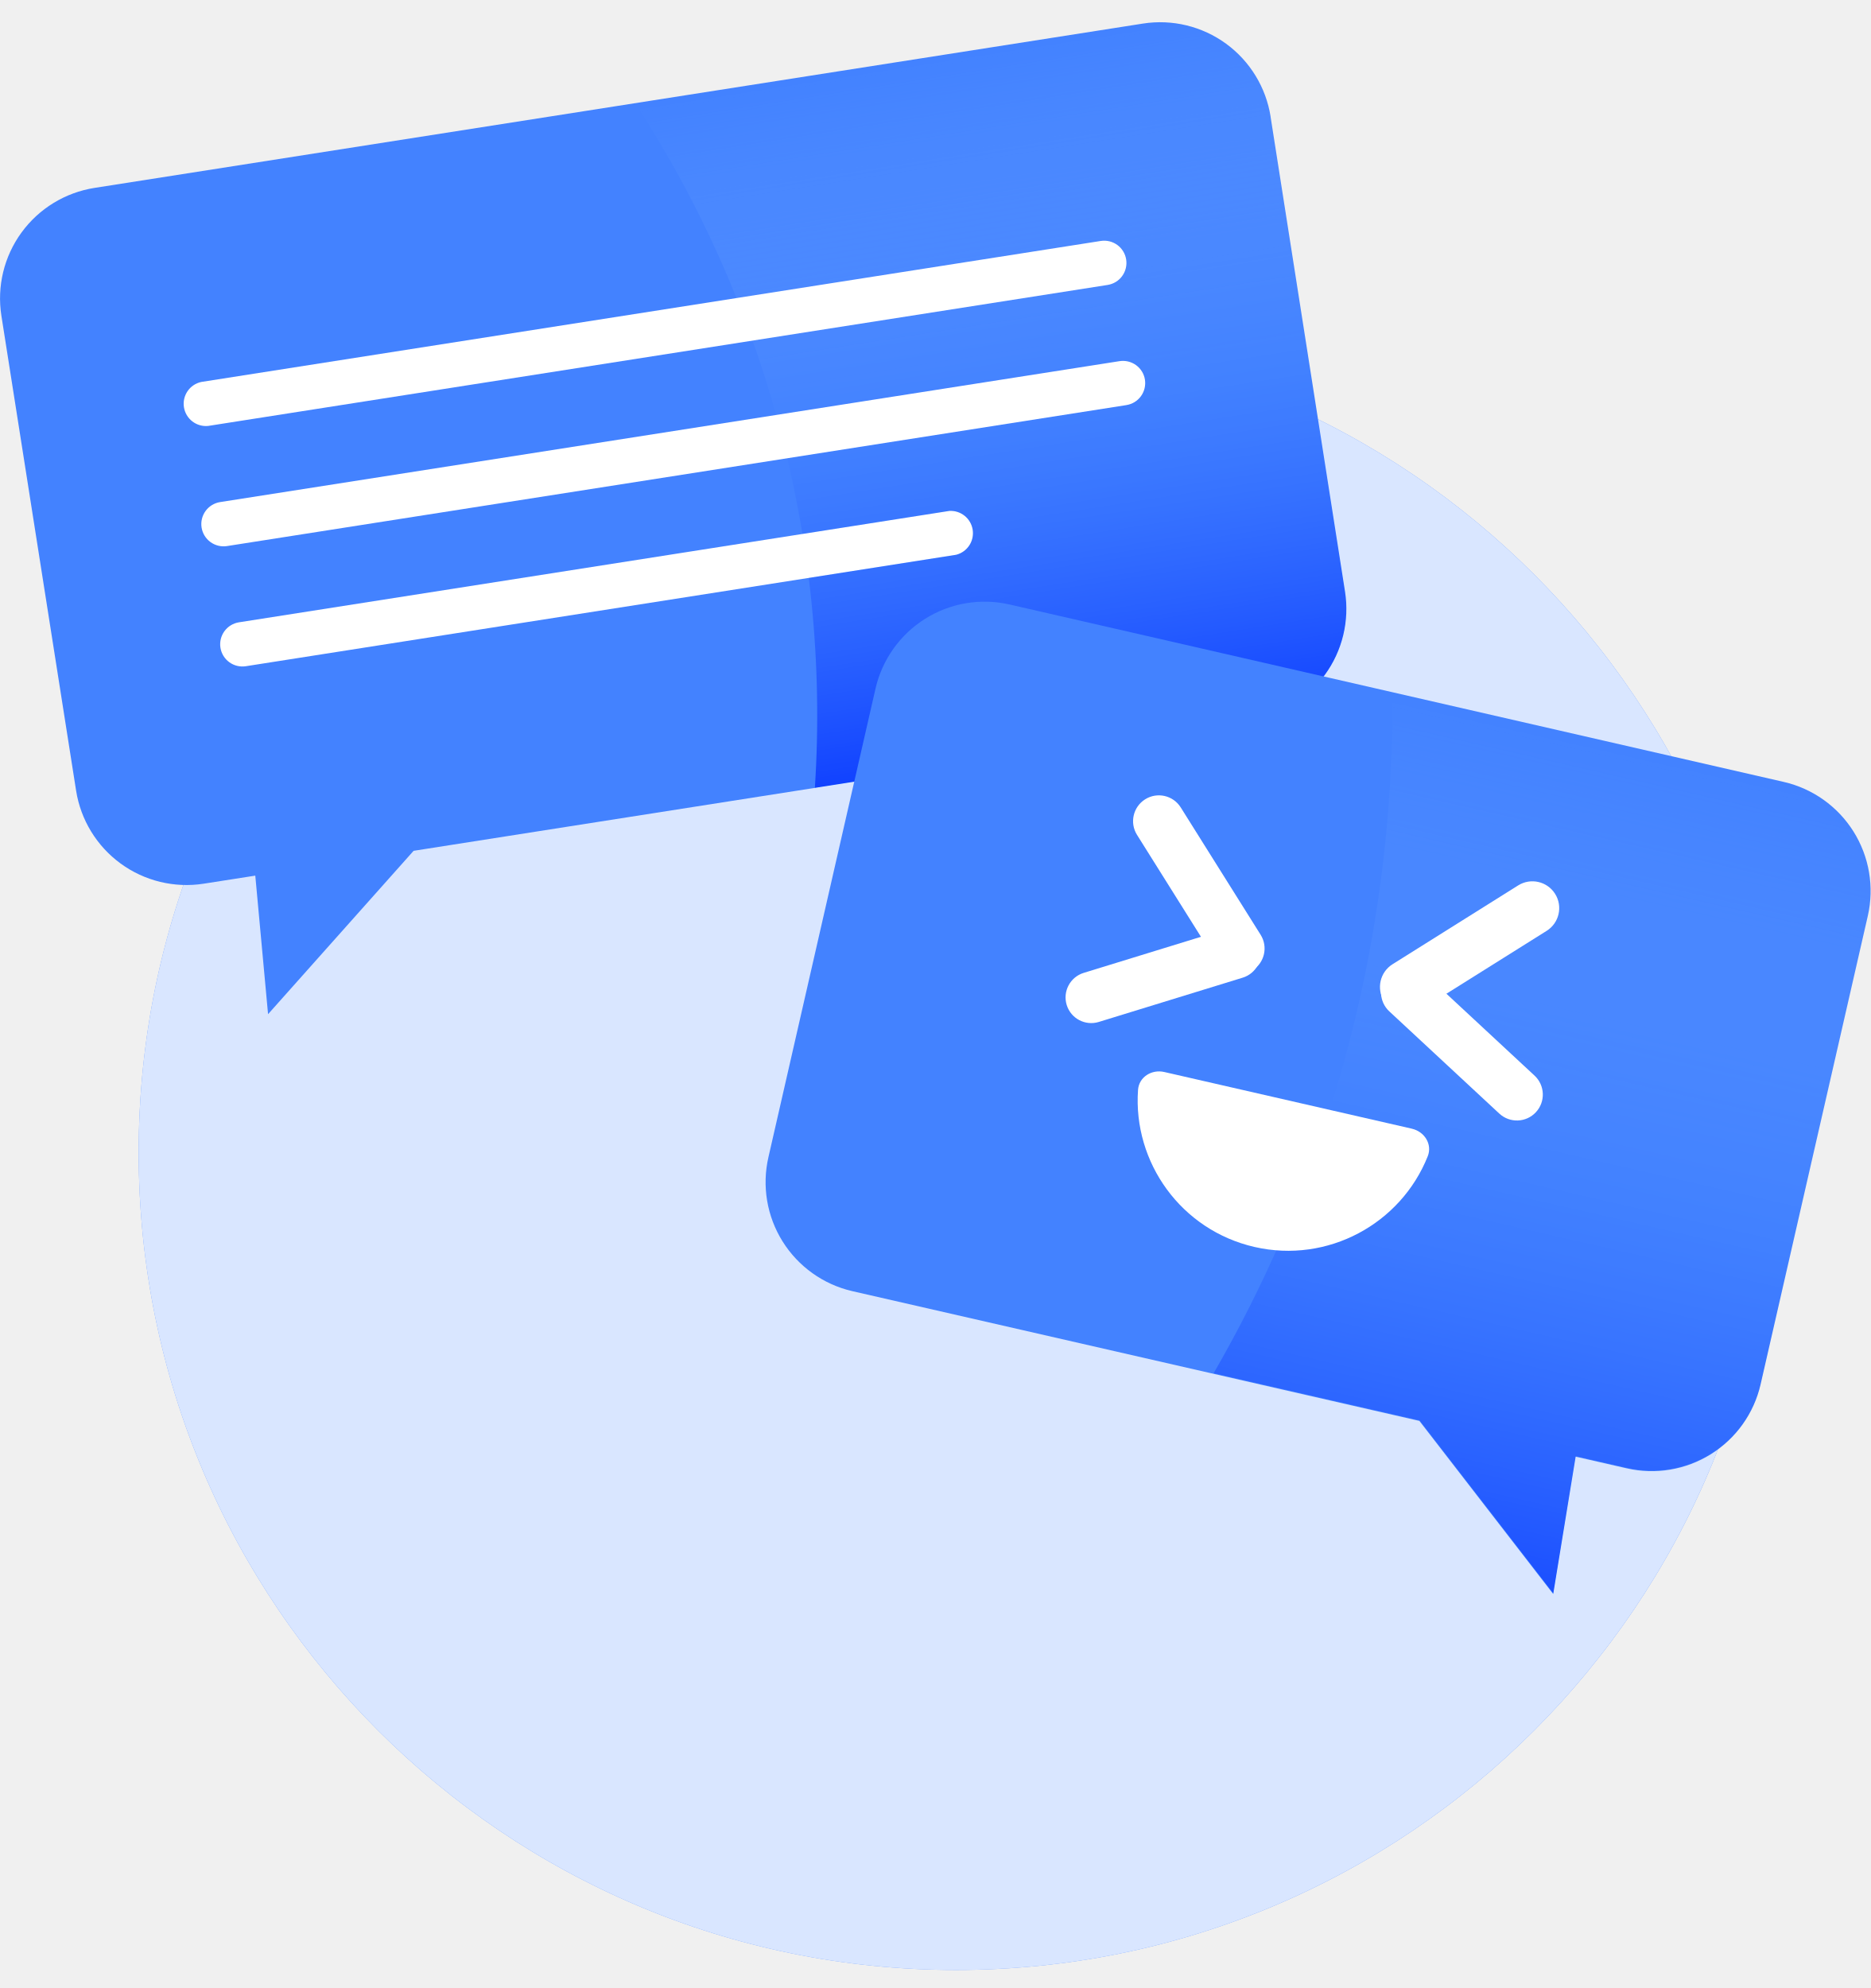
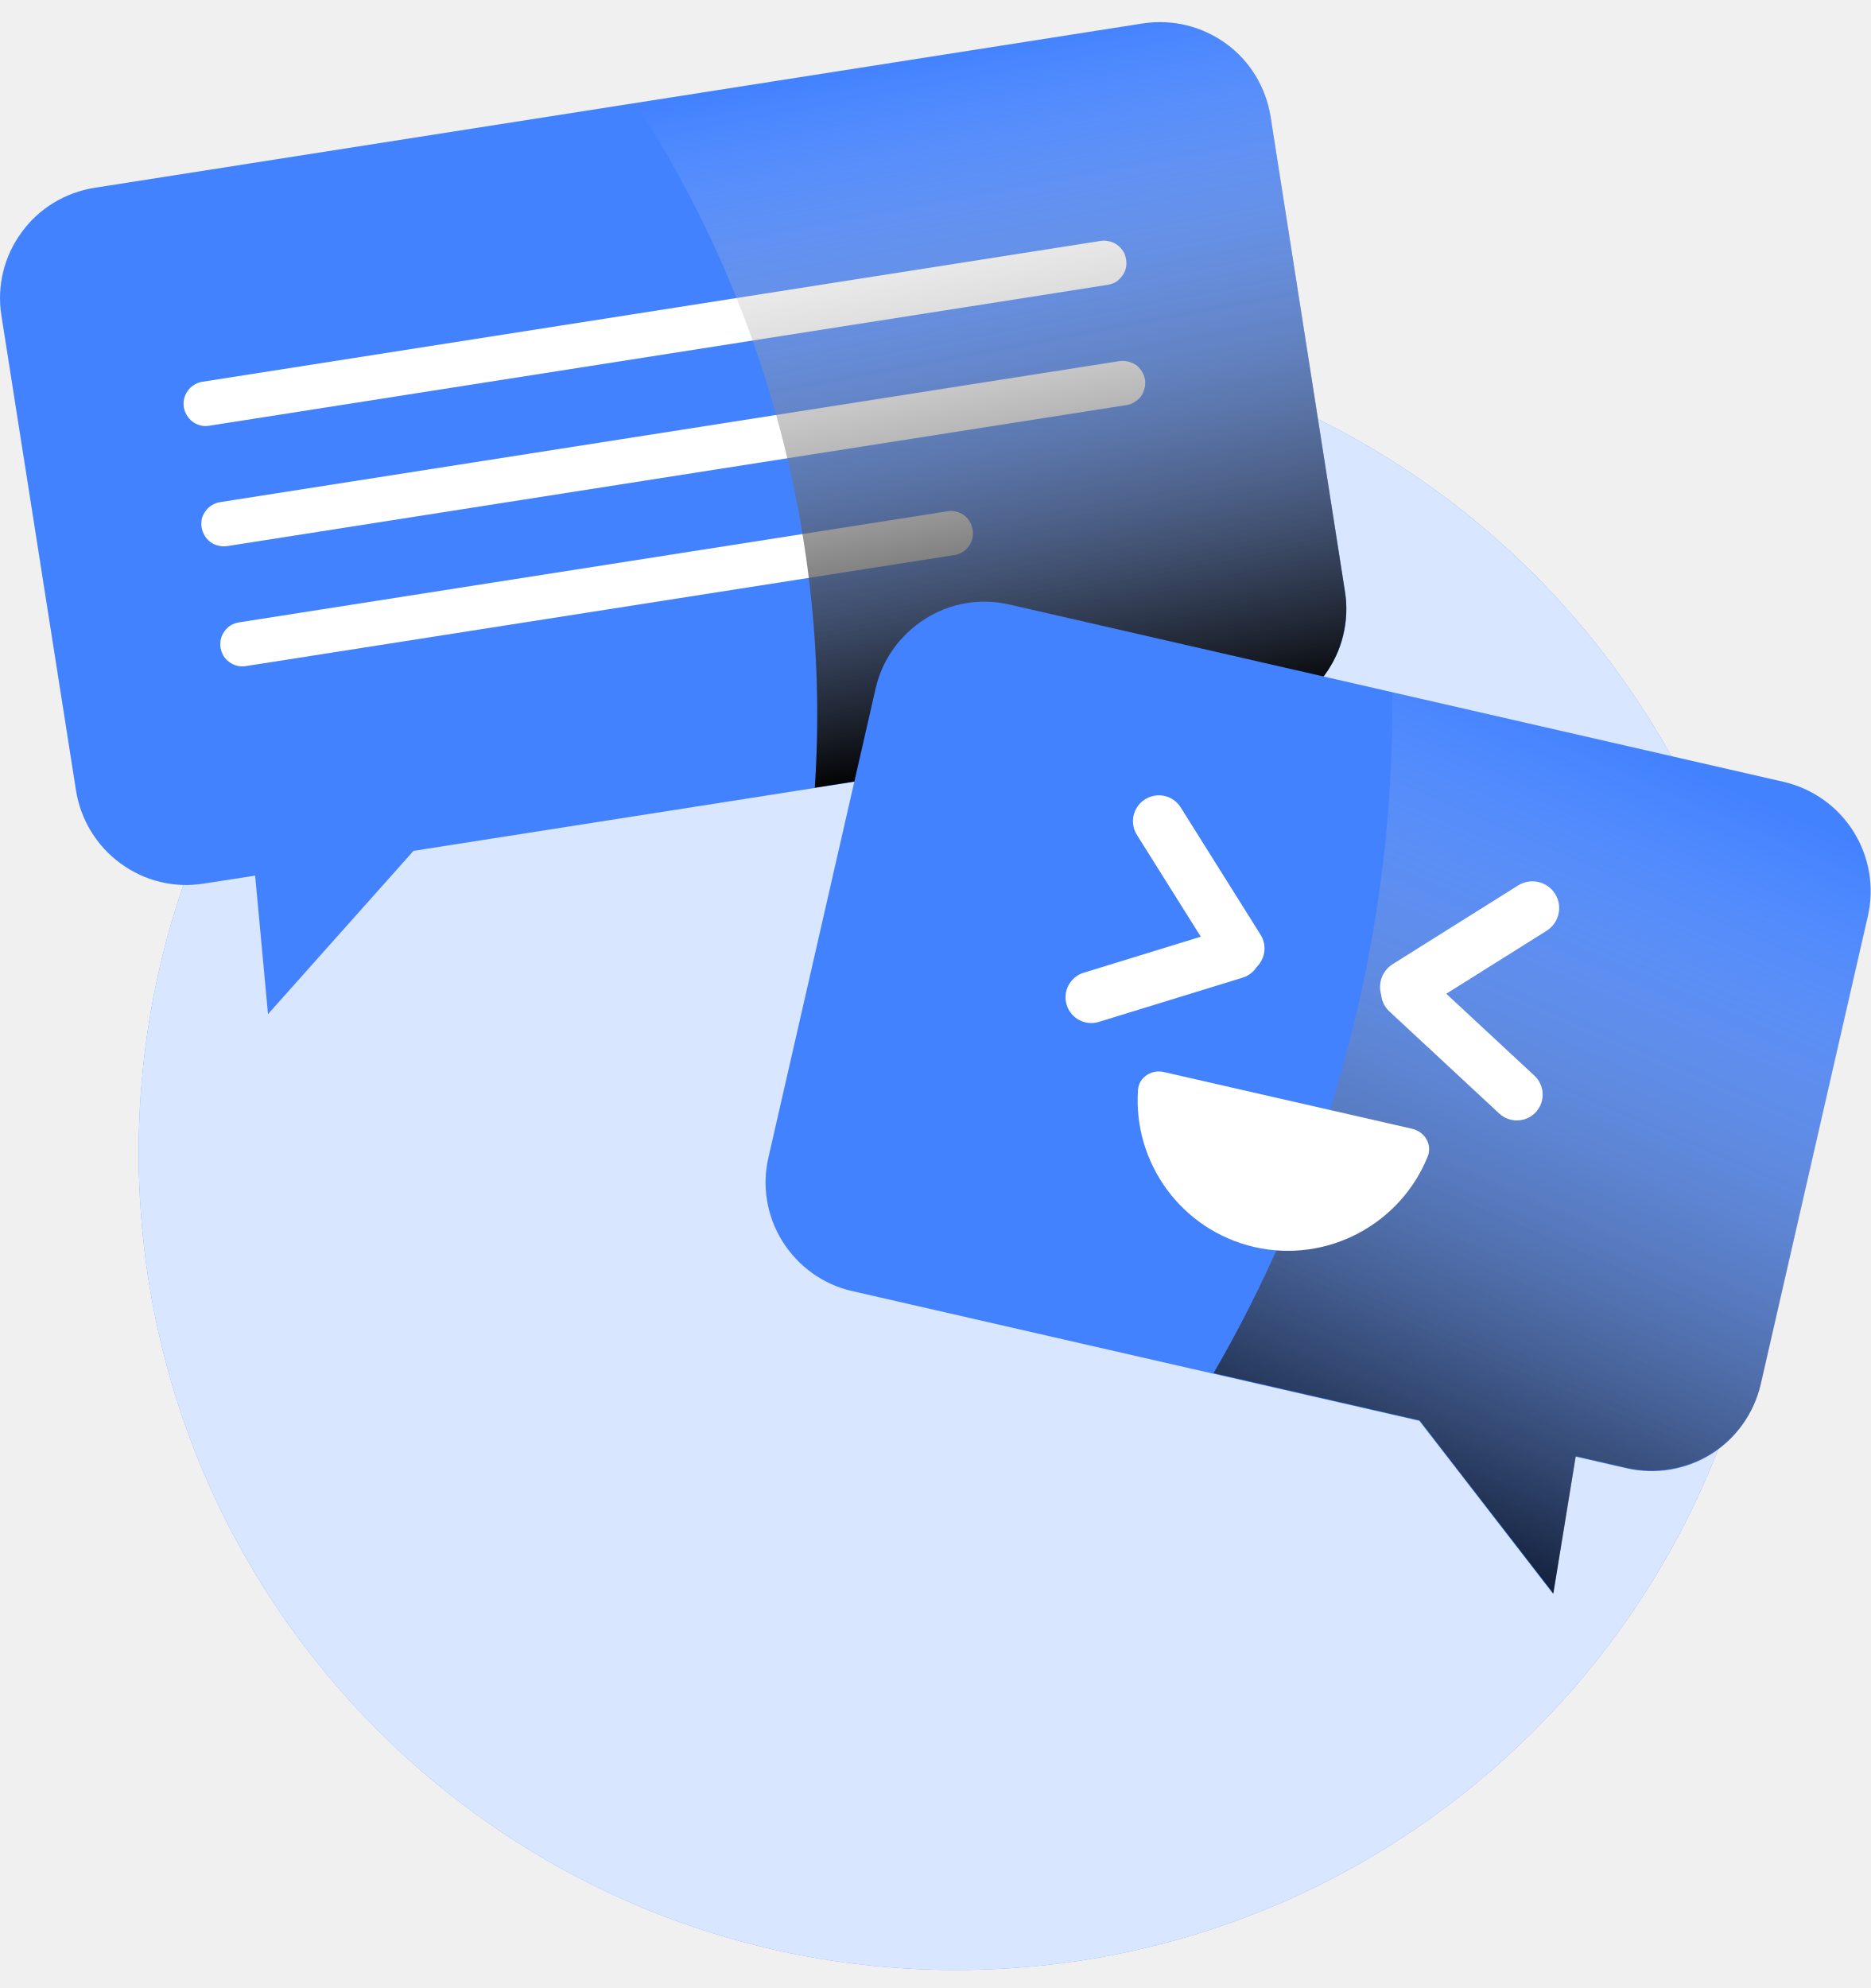
- <svg xmlns="http://www.w3.org/2000/svg" fill="none" viewBox="0 0 80 85">
-   <path d="m40.882 84.229c19.304 0 34.953-15.649 34.953-34.953s-15.649-34.953-34.953-34.953c-19.304 0-34.953 15.649-34.953 34.953s15.649 34.953 34.953 34.953z" fill="#4382FF" />
-   <path d="m40.882 84.229c19.304 0 34.953-15.649 34.953-34.953s-15.649-34.953-34.953-34.953c-19.304 0-34.953 15.649-34.953 34.953s15.649 34.953 34.953 34.953z" fill="#fff" opacity=".8" />
-   <path d="m54.328 4.987 3.185 20.31c0.097 0.62 0.07 1.253-0.077 1.863-0.148 0.61-0.414 1.185-0.784 1.692-0.37 0.507-0.836 0.936-1.372 1.263s-1.131 0.545-1.751 0.641l-35.844 5.622-6.223 6.985-0.546-5.924-2.209 0.345c-1.25 0.194-2.527-0.116-3.549-0.862-1.022-0.746-1.707-1.867-1.904-3.116l-3.195-20.31c-0.196-1.252 0.114-2.531 0.861-3.555 0.747-1.024 1.869-1.71 3.121-1.907l44.836-7.027c1.251-0.194 2.527 0.117 3.55 0.863 1.022 0.747 1.706 1.868 1.903 3.119z" fill="#4382FF" />
-   <path d="m47.359 12.183-38.456 6.028c-0.243 0.025-0.485-0.044-0.678-0.193-0.193-0.149-0.322-0.366-0.36-0.607s0.018-0.487 0.156-0.688 0.348-0.341 0.586-0.392l38.46-6.028c0.123-0.019 0.249-0.014 0.371 0.015 0.121 0.029 0.236 0.083 0.337 0.156s0.186 0.167 0.251 0.273 0.108 0.225 0.128 0.349c0.019 0.123 0.014 0.249-0.016 0.371-0.029 0.121-0.083 0.236-0.156 0.337s-0.167 0.186-0.273 0.251c-0.107 0.065-0.225 0.108-0.349 0.128z" fill="#fff" />
-   <path d="m48.166 17.32-38.46 6.028c-0.123 0.019-0.25 0.014-0.371-0.016-0.121-0.029-0.236-0.083-0.337-0.156-0.101-0.074-0.186-0.167-0.251-0.273s-0.108-0.225-0.128-0.349c-0.019-0.123-0.014-0.249 0.016-0.371 0.029-0.121 0.083-0.236 0.156-0.337s0.167-0.186 0.273-0.251c0.107-0.065 0.225-0.108 0.349-0.128l38.456-6.025c0.123-0.019 0.249-0.014 0.37 0.015s0.236 0.082 0.337 0.155 0.186 0.166 0.252 0.272c0.065 0.106 0.109 0.225 0.128 0.348 0.019 0.123 0.014 0.249-0.015 0.37s-0.082 0.236-0.155 0.337-0.166 0.186-0.272 0.252c-0.106 0.065-0.225 0.109-0.348 0.128z" fill="#fff" />
-   <path d="m40.892 23.719-30.379 4.766c-0.249 0.039-0.503-0.022-0.707-0.17-0.204-0.148-0.34-0.371-0.38-0.62-0.039-0.249 0.022-0.503 0.17-0.707 0.148-0.204 0.371-0.34 0.62-0.38l30.378-4.763c0.236-0.014 0.469 0.061 0.653 0.209 0.184 0.148 0.307 0.36 0.344 0.594 0.037 0.234-0.014 0.473-0.144 0.671s-0.328 0.341-0.557 0.4z" fill="#fff" />
-   <path d="m54.327 4.987 3.182 20.31c0.097 0.62 0.071 1.253-0.076 1.863-0.147 0.61-0.414 1.185-0.784 1.692-0.37 0.507-0.836 0.936-1.372 1.263-0.536 0.327-1.131 0.545-1.751 0.641l-18.683 2.928c0.343-5.29-0.195-10.6-1.591-15.713-1.318-4.81-3.374-9.387-6.096-13.566l21.715-3.4c1.251-0.194 2.528 0.117 3.551 0.863s1.708 1.868 1.905 3.119z" fill="url(#b)" style="mix-blend-mode:soft-light" />
-   <path d="m37.437 29.438-4.58 20.04c-0.283 1.234-0.065 2.529 0.606 3.602 0.671 1.073 1.74 1.837 2.972 2.123l24.256 5.55 5.722 7.401 0.96-5.872 2.18 0.498c1.234 0.284 2.53 0.067 3.604-0.604 1.074-0.671 1.837-1.741 2.122-2.975l4.587-20.04c0.282-1.236 0.062-2.534-0.612-3.608-0.674-1.074-1.747-1.837-2.983-2.121l-33.105-7.587c-1.236-0.282-2.533-0.063-3.607 0.611s-1.837 1.745-2.122 2.981z" fill="#4382FF" />
-   <path d="m79.875 39.152-4.587 20.027c-0.285 1.234-1.048 2.304-2.122 2.975-1.074 0.671-2.37 0.888-3.604 0.604l-2.18-0.498-0.96 5.872-5.722-7.401-8.806-2.017c2.171-3.757 3.905-7.751 5.166-11.904 1.697-5.588 2.53-11.402 2.472-17.242l16.748 3.832c0.614 0.14 1.195 0.401 1.709 0.766 0.513 0.365 0.95 0.829 1.284 1.363s0.559 1.13 0.662 1.751c0.103 0.622 0.083 1.258-0.06 1.871z" fill="url(#a)" style="mix-blend-mode:soft-light" />
-   <rect transform="rotate(57.896 49.901 33.589)" x="49.901" y="33.589" width="8.634" height="2.207" rx="1.103" fill="#fff" />
-   <rect transform="rotate(162.9 54.186 41.479)" x="54.186" y="41.479" width="8.634" height="2.195" rx="1.098" fill="#fff" />
-   <rect transform="matrix(-.84708 .53146 .53146 .84708 65.886 37.248)" width="8.634" height="2.293" rx="1.147" fill="#fff" />
-   <rect transform="matrix(.73259 .68067 .68067 -.73259 58.594 42.489)" width="8.634" height="2.215" rx="1.107" fill="#fff" />
-   <path d="m60.371 48.26c0.538 0.123 0.882 0.664 0.678 1.177-1.154 2.894-4.275 4.596-7.407 3.879-3.132-0.717-5.201-3.608-4.981-6.716 0.039-0.551 0.584-0.888 1.122-0.765l10.588 2.424z" fill="#fff" />
+ <svg xmlns="http://www.w3.org/2000/svg" viewBox="0 0 80 85">
  <defs>
-     <linearGradient id="b" x1="45.045" x2="40.381" y1="32.086" y2="2.334" gradientUnits="userSpaceOnUse">
-       <stop offset="0" />
-       <stop stop-color="#fff" stop-opacity="0" offset="1" />
+     <linearGradient id="b" x1="59%" x2="43%" y1="95%" y2="4%">
+       <stop offset="0" stop-color="black" />
+       <stop offset="1" stop-color="white" stop-opacity="0" />
    </linearGradient>
-     <linearGradient id="a" x1="61.736" x2="69.779" y1="67.08" y2="31.933" gradientUnits="userSpaceOnUse">
-       <stop stop-opacity=".8" offset="0" />
-       <stop stop-color="#fff" stop-opacity="0" offset="1" />
+     <linearGradient id="a" x1="35%" x2="64%" y1="97%" y2="6%">
+       <stop offset="0" stop-color="black" stop-opacity="0.8" />
+       <stop offset="1" stop-color="white" stop-opacity="0" />
    </linearGradient>
  </defs>
+   <g class="layer">
+     <path d="m40.88,84.23c19.31,0 34.96,-15.65 34.96,-34.95s-15.65,-34.96 -34.96,-34.96c-19.3,0 -34.95,15.65 -34.95,34.96s15.65,34.95 34.95,34.95z" fill="#4382FF" id="svg_1" />
+     <path d="m40.88,84.23c19.31,0 34.96,-15.65 34.96,-34.95s-15.65,-34.96 -34.96,-34.96c-19.3,0 -34.95,15.65 -34.95,34.96s15.65,34.95 34.95,34.95z" fill="#fff" id="svg_2" opacity="0.8" />
+     <path d="m54.33,4.99l3.18,20.31c0.1,0.62 0.07,1.25 -0.07,1.86c-0.15,0.61 -0.42,1.18 -0.79,1.69c-0.37,0.51 -0.84,0.94 -1.37,1.26s-1.13,0.55 -1.75,0.65l-35.85,5.62l-6.22,6.98l-0.55,-5.92l-2.21,0.34c-1.25,0.2 -2.52,-0.11 -3.54,-0.86c-1.03,-0.75 -1.71,-1.87 -1.91,-3.12l-3.19,-20.31c-0.2,-1.25 0.11,-2.53 0.86,-3.55c0.74,-1.03 1.87,-1.71 3.12,-1.91l44.84,-7.03c1.25,-0.19 2.52,0.12 3.55,0.87c1.02,0.74 1.7,1.87 1.9,3.12z" fill="#4382FF" id="svg_3" />
+     <path d="m47.36,12.18l-38.46,6.03c-0.24,0.03 -0.48,-0.04 -0.68,-0.19c-0.19,-0.15 -0.32,-0.37 -0.36,-0.61s0.02,-0.49 0.16,-0.69s0.35,-0.34 0.59,-0.39l38.46,-6.03c0.12,-0.02 0.25,-0.01 0.37,0.02c0.12,0.03 0.23,0.08 0.33,0.15s0.19,0.17 0.26,0.28s0.1,0.22 0.12,0.35c0.02,0.12 0.02,0.25 -0.01,0.37c-0.03,0.12 -0.08,0.23 -0.16,0.33s-0.16,0.19 -0.27,0.26c-0.11,0.06 -0.23,0.1 -0.35,0.12z" fill="#fff" id="svg_4" />
+     <path d="m48.17,17.32l-38.46,6.03c-0.13,0.02 -0.25,0.01 -0.37,-0.02c-0.13,-0.03 -0.24,-0.08 -0.34,-0.15c-0.1,-0.08 -0.19,-0.17 -0.25,-0.28s-0.11,-0.22 -0.13,-0.35c-0.02,-0.12 -0.01,-0.25 0.01,-0.37c0.03,-0.12 0.09,-0.23 0.16,-0.33s0.17,-0.19 0.27,-0.25c0.11,-0.07 0.23,-0.11 0.35,-0.13l38.46,-6.03c0.12,-0.02 0.25,-0.01 0.37,0.02s0.24,0.08 0.34,0.15s0.18,0.17 0.25,0.28c0.06,0.1 0.11,0.22 0.13,0.34c0.02,0.13 0.01,0.25 -0.02,0.37s-0.08,0.24 -0.15,0.34s-0.17,0.19 -0.28,0.25c-0.1,0.07 -0.22,0.11 -0.34,0.13z" fill="#fff" id="svg_5" />
+     <path d="m40.89,23.72l-30.38,4.76c-0.25,0.04 -0.5,-0.02 -0.7,-0.17c-0.21,-0.14 -0.34,-0.37 -0.38,-0.62c-0.04,-0.24 0.02,-0.5 0.17,-0.7c0.14,-0.21 0.37,-0.34 0.62,-0.38l30.37,-4.76c0.24,-0.02 0.47,0.06 0.66,0.2c0.18,0.15 0.3,0.36 0.34,0.6c0.04,0.23 -0.01,0.47 -0.14,0.67s-0.33,0.34 -0.56,0.4z" fill="#fff" id="svg_6" />
+     <path d="m54.33,4.99l3.18,20.31c0.1,0.62 0.07,1.25 -0.08,1.86c-0.14,0.61 -0.41,1.18 -0.78,1.69c-0.37,0.51 -0.84,0.94 -1.37,1.26c-0.54,0.33 -1.13,0.55 -1.75,0.65l-18.69,2.92c0.35,-5.29 -0.19,-10.6 -1.59,-15.71c-1.31,-4.81 -3.37,-9.39 -6.09,-13.57l21.71,-3.4c1.25,-0.19 2.53,0.12 3.55,0.87s1.71,1.87 1.91,3.12z" fill="url(#b)" id="svg_7" />
+     <path d="m37.44,29.44l-4.58,20.04c-0.29,1.23 -0.07,2.53 0.6,3.6c0.67,1.07 1.74,1.84 2.97,2.12l24.26,5.55l5.72,7.4l0.96,-5.87l2.18,0.5c1.24,0.28 2.53,0.07 3.61,-0.6c1.07,-0.67 1.83,-1.74 2.12,-2.98l4.59,-20.04c0.28,-1.23 0.06,-2.53 -0.62,-3.61c-0.67,-1.07 -1.74,-1.83 -2.98,-2.12l-33.1,-7.58c-1.24,-0.29 -2.54,-0.07 -3.61,0.61s-1.84,1.74 -2.12,2.98z" fill="#4382FF" id="svg_8" />
+     <path d="m79.88,39.15l-4.59,20.03c-0.29,1.23 -1.05,2.3 -2.12,2.97c-1.08,0.67 -2.37,0.89 -3.61,0.61l-2.18,-0.5l-0.96,5.87l-5.72,-7.4l-8.81,-2.02c2.18,-3.75 3.91,-7.75 5.17,-11.9c1.7,-5.59 2.53,-11.4 2.47,-17.24l16.75,3.83c0.62,0.14 1.2,0.4 1.71,0.77c0.51,0.36 0.95,0.82 1.28,1.36s0.56,1.13 0.67,1.75c0.1,0.62 0.08,1.26 -0.06,1.87z" fill="url(#a)" id="svg_9" />
+     <rect fill="#fff" height="2.21" id="svg_10" rx="1.1" transform="rotate(57.896 49.901 33.589)" width="8.63" x="49.9" y="33.59" />
+     <rect fill="#fff" height="2.2" id="svg_11" rx="1.1" transform="rotate(162.9 54.186 41.479)" width="8.63" x="54.19" y="41.48" />
+     <rect fill="#fff" height="2.29" id="svg_12" rx="1.15" transform="matrix(-.84708 .53146 .53146 .84708 65.886 37.248)" width="8.63" />
+     <rect fill="#fff" height="2.21" id="svg_13" rx="1.11" transform="matrix(.73259 .68067 .68067 -.73259 58.594 42.489)" width="8.63" />
+     <path d="m60.37,48.26c0.54,0.12 0.88,0.66 0.68,1.18c-1.16,2.89 -4.28,4.59 -7.41,3.88c-3.13,-0.72 -5.2,-3.61 -4.98,-6.72c0.04,-0.55 0.59,-0.89 1.12,-0.76l10.59,2.42z" fill="#fff" id="svg_14" />
+   </g>
</svg>
